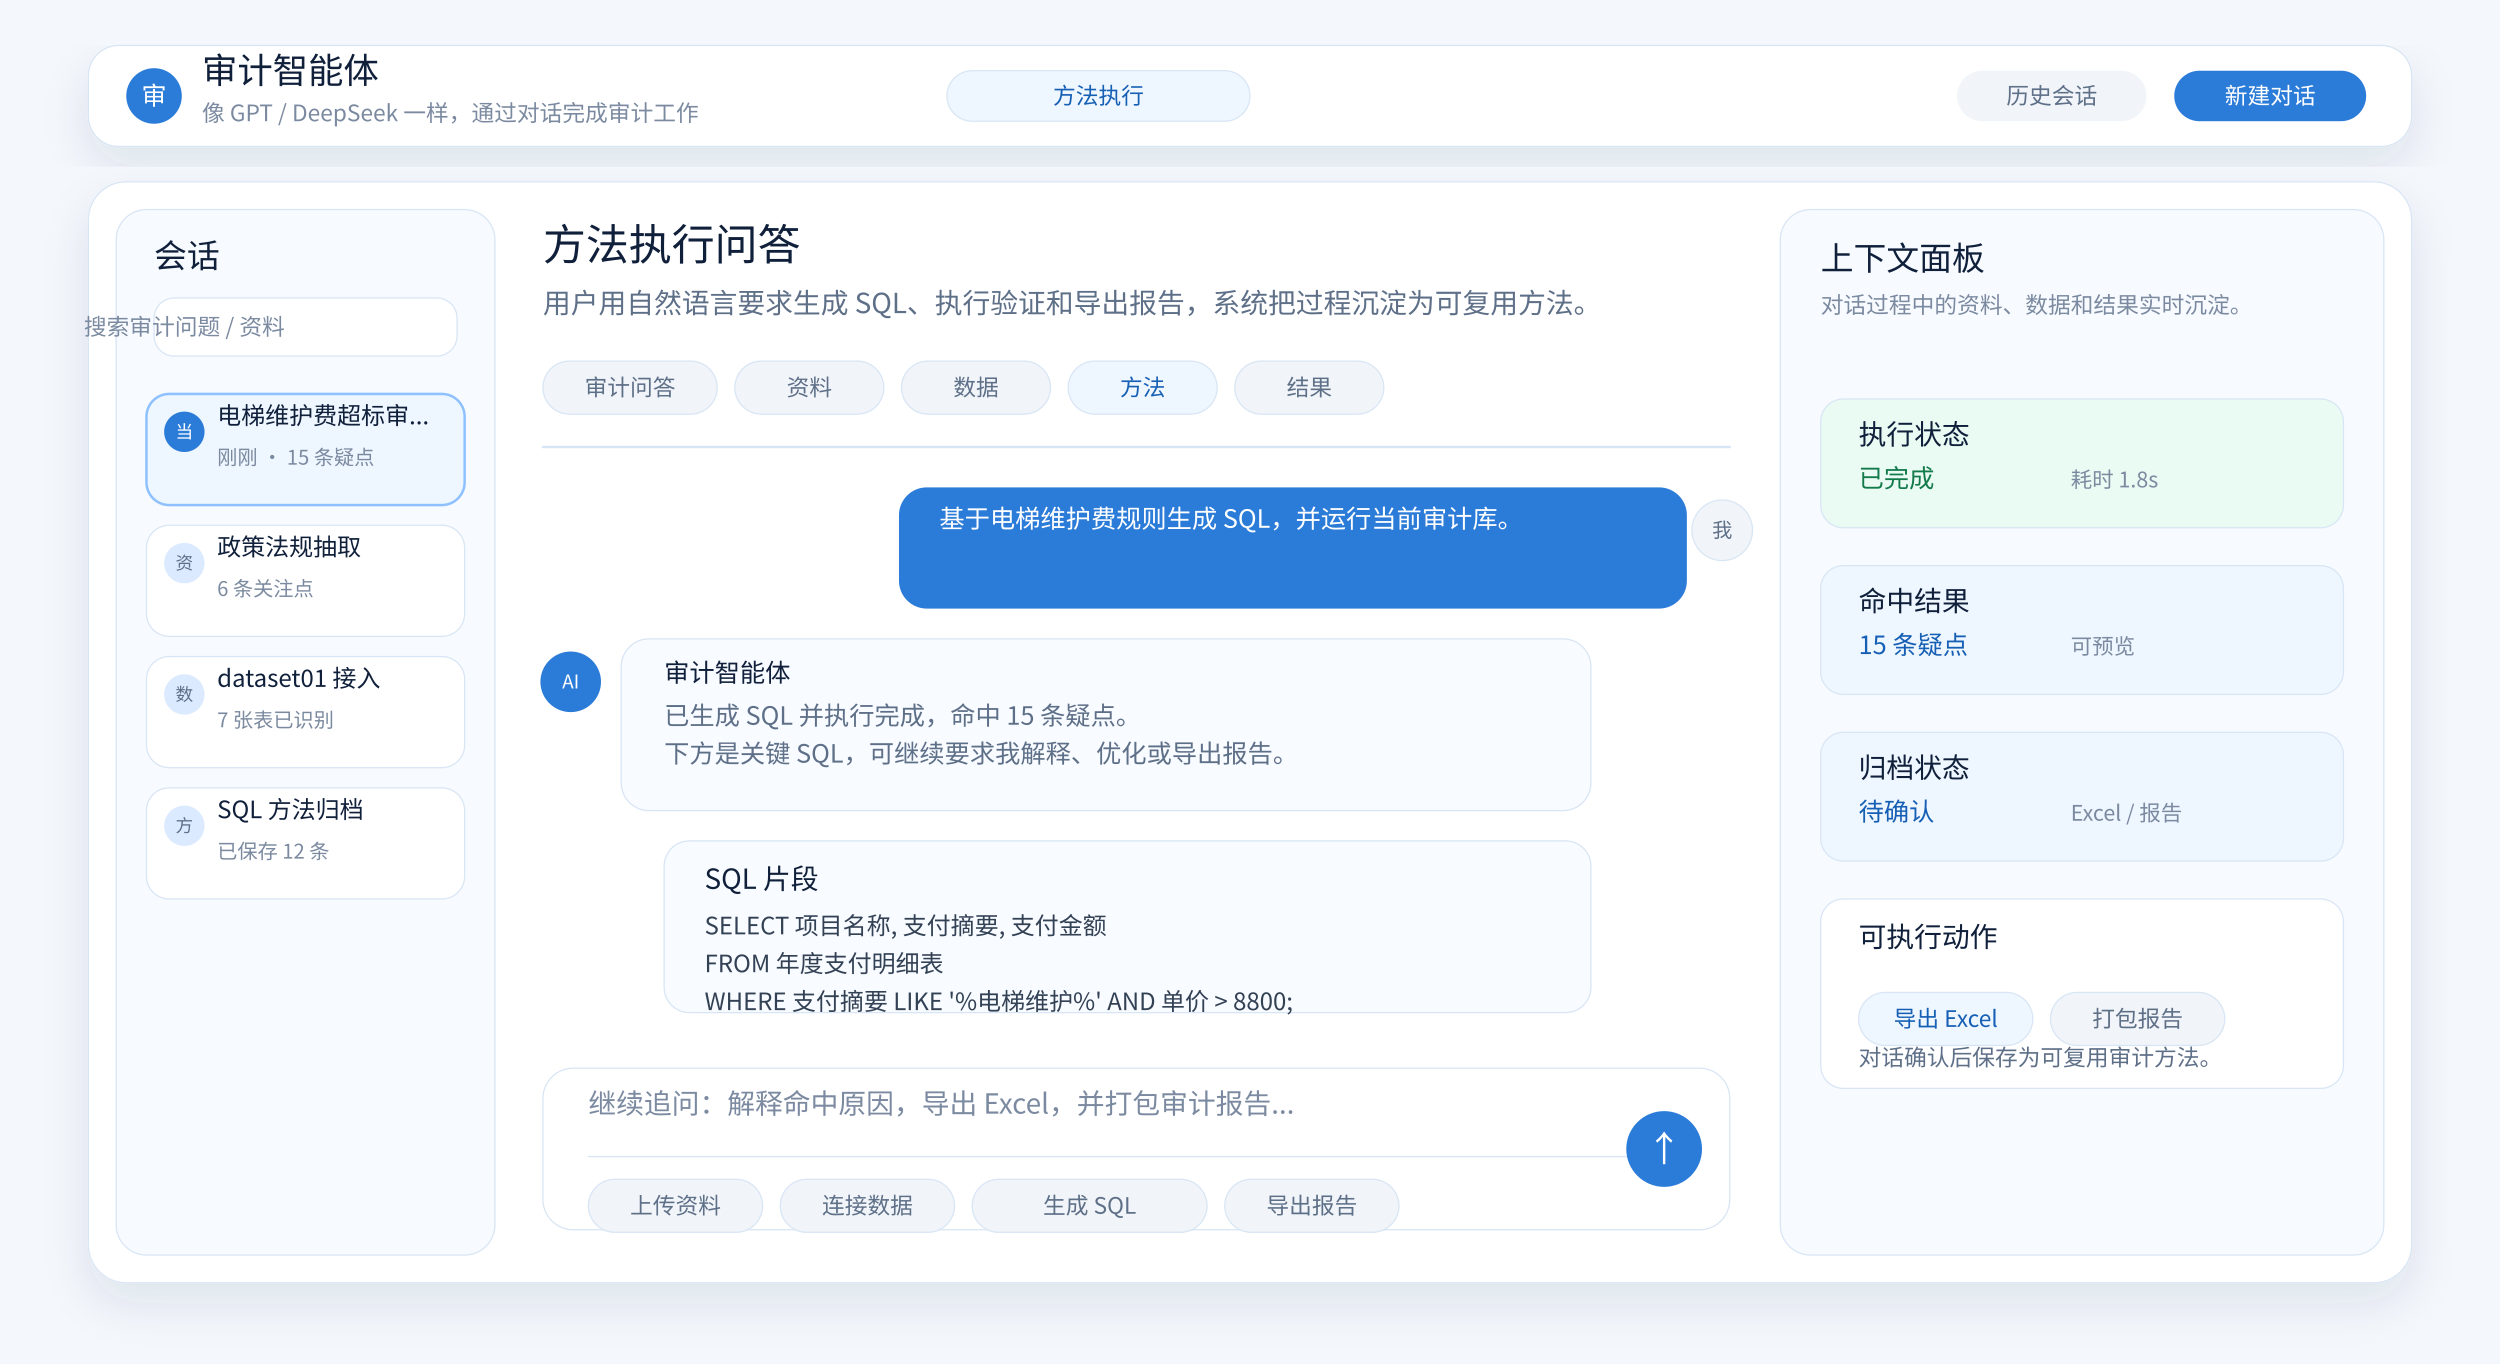
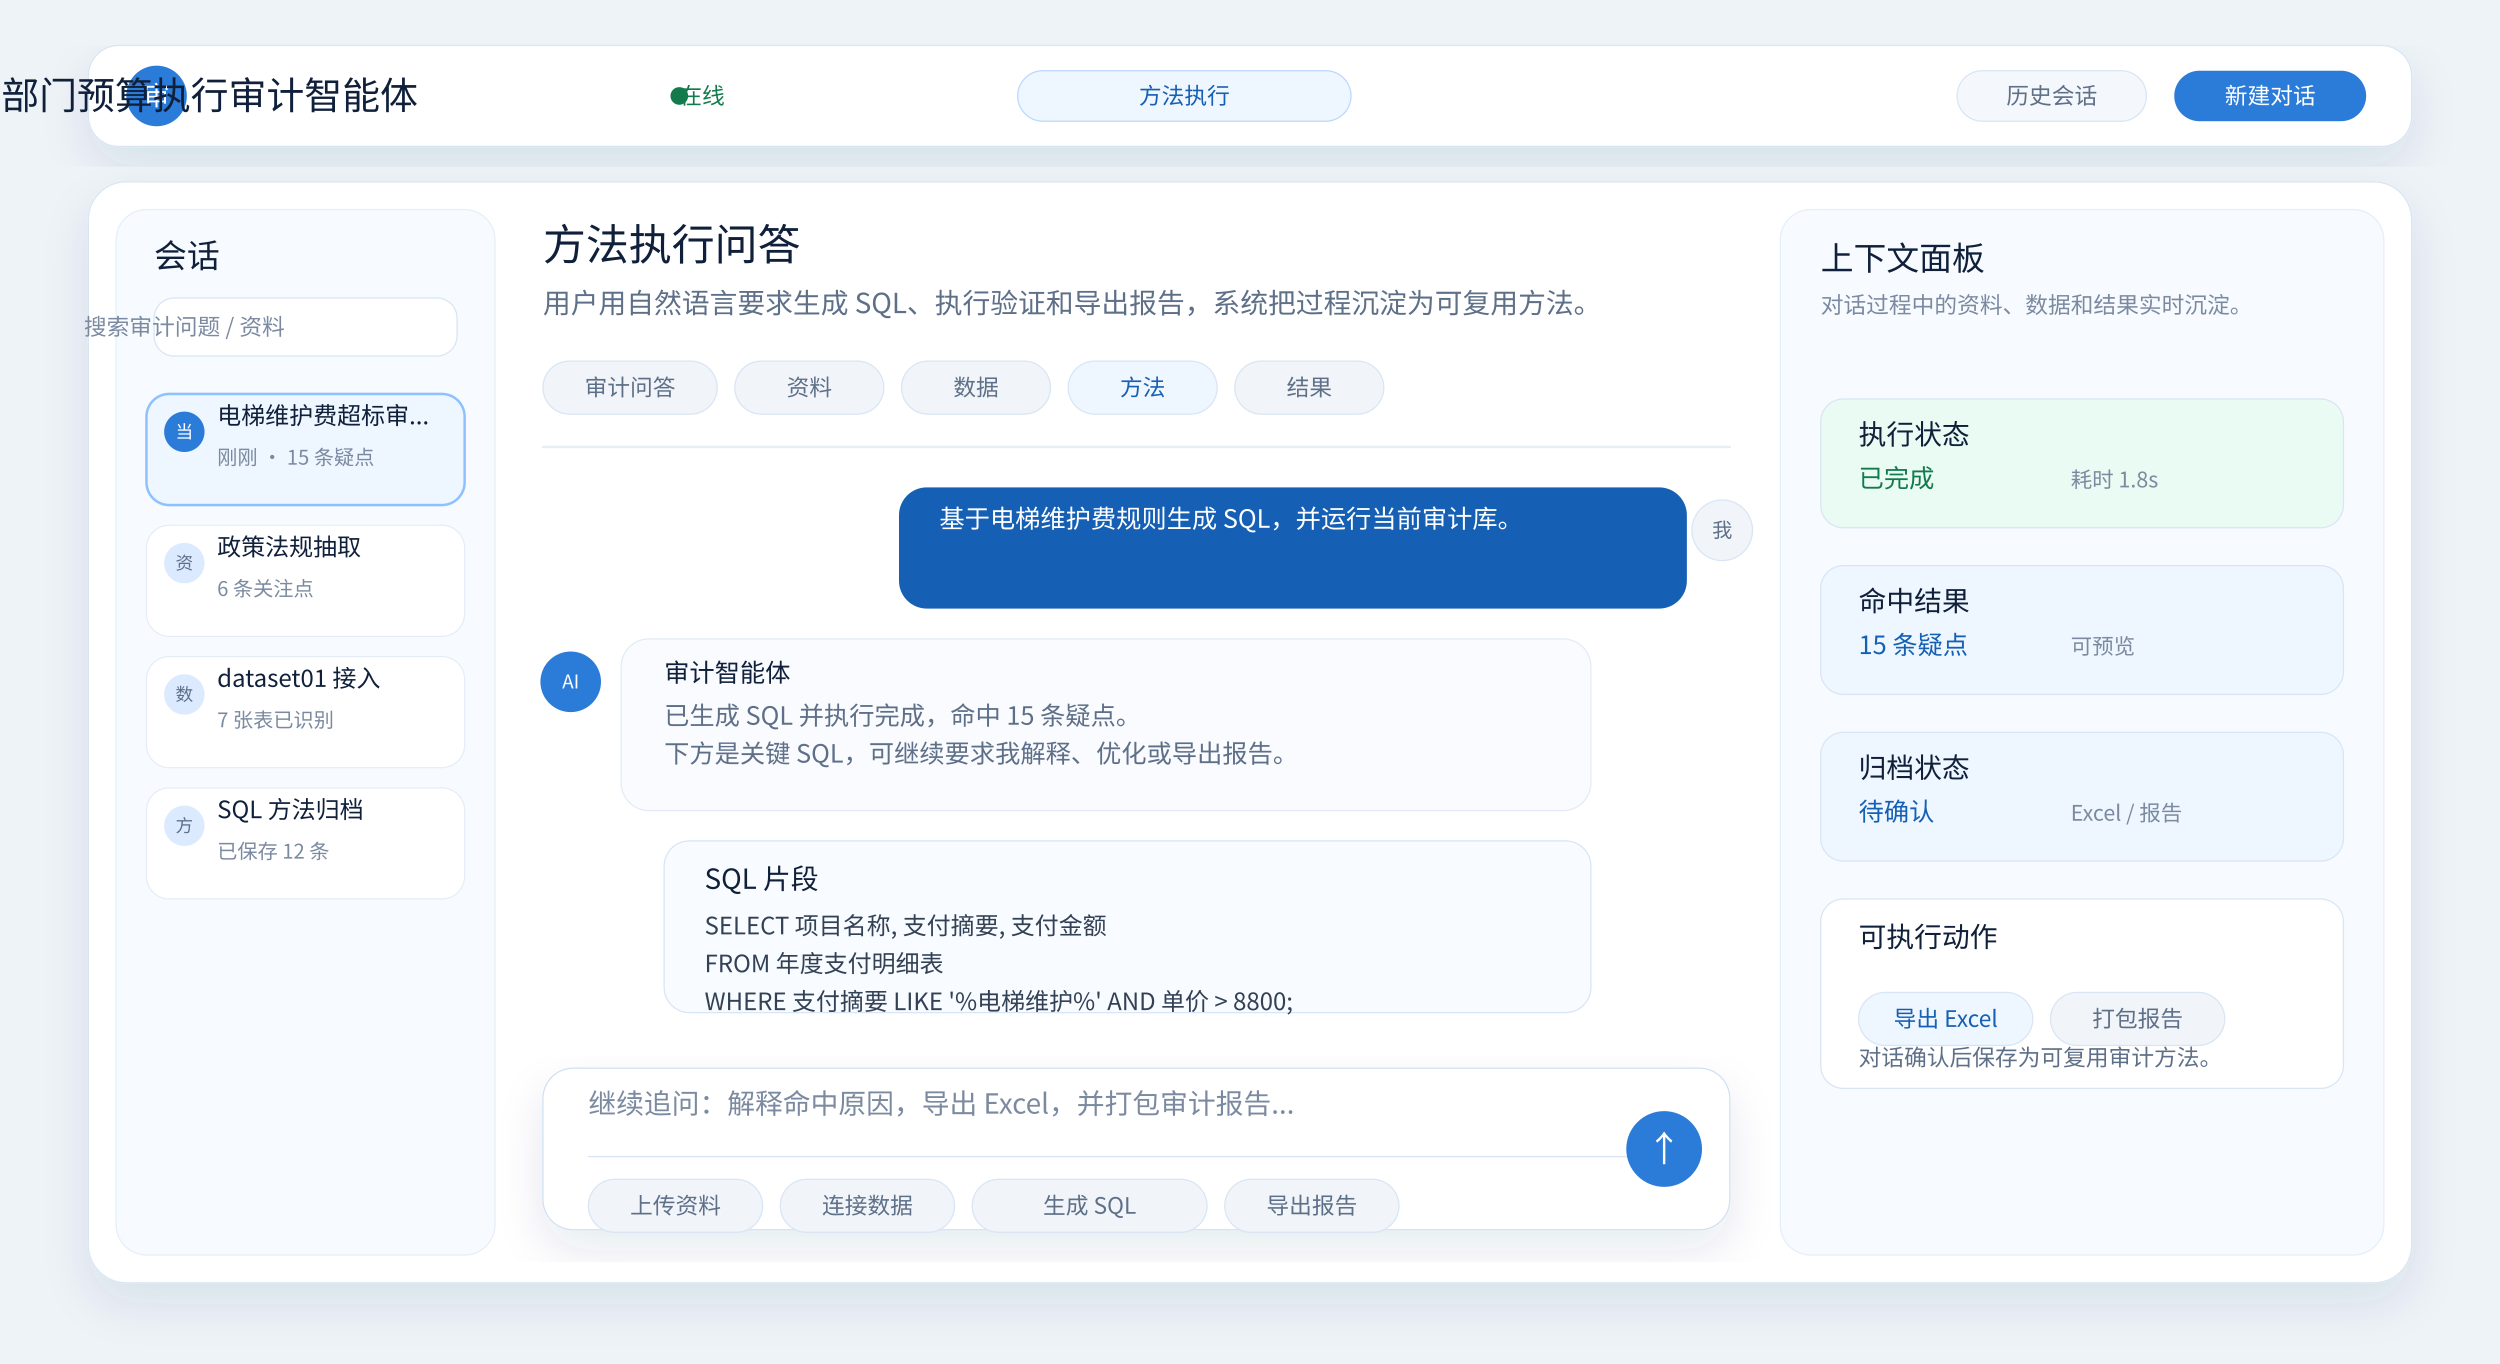
<svg xmlns="http://www.w3.org/2000/svg" width="1980" height="1080" viewBox="0 0 1980 1080" fill="none">
  <defs>
    <filter id="shadow" x="-20%" y="-20%" width="140%" height="140%">
      <feDropShadow dx="0" dy="16" stdDeviation="18" flood-color="#15345b" flood-opacity="0.10" />
    </filter>
  </defs>
-   <rect width="1980" height="1080" fill="#f4f7fb" />
+   <rect width="1980" height="1080" fill="#eef3f8" />
  <rect x="70" y="36" width="1840" height="80" rx="24" fill="#ffffff" stroke="#d8e5f4" stroke-width="1" filter="url(#shadow)" />
-   <circle cx="122" cy="76" r="22" fill="#2b7bd8" />
-   <text x="122" y="76" fill="#ffffff" font-size="20" font-family="WenQuanYi Micro Hei, Noto Sans CJK SC, Microsoft YaHei, Arial, sans-serif" text-anchor="middle" dominant-baseline="middle">审</text>
-   <text x="160" y="66" fill="#10203b" font-size="28" font-family="WenQuanYi Micro Hei, Noto Sans CJK SC, Microsoft YaHei, Arial, sans-serif" text-anchor="start" dominant-baseline="auto">审计智能体</text>
-   <text x="160" y="96" fill="#7b8aa0" font-size="18" font-family="WenQuanYi Micro Hei, Noto Sans CJK SC, Microsoft YaHei, Arial, sans-serif" text-anchor="start" dominant-baseline="auto">像 GPT / DeepSeek 一样，通过对话完成审计工作</text>
-   <rect x="750" y="56" width="240" height="40" rx="20" fill="#eef6ff" stroke="#d8e5f4" stroke-width="1" />
-   <text x="870" y="76" fill="#155fb4" font-size="18" font-family="WenQuanYi Micro Hei, Noto Sans CJK SC, Microsoft YaHei, Arial, sans-serif" text-anchor="middle" dominant-baseline="middle">方法执行</text>
-   <rect x="1550" y="56" width="150" height="40" rx="20" fill="#f1f5f9" />
+   <circle cx="124" cy="76" r="24" fill="#2b7bd8" />
+   <text x="124" y="76" fill="#ffffff" font-size="21" font-family="WenQuanYi Micro Hei, Noto Sans CJK SC, Microsoft YaHei, Arial, sans-serif" text-anchor="middle" dominant-baseline="middle">审</text>
+   <text x="166" y="76" fill="#10203b" font-size="30" font-family="WenQuanYi Micro Hei, Noto Sans CJK SC, Microsoft YaHei, Arial, sans-serif" text-anchor="middle" dominant-baseline="middle">部门预算执行审计智能体</text>
+   <circle cx="538" cy="76" r="7" fill="#137a4c" />
+   <text x="556" y="76" fill="#137a4c" font-size="18" font-family="WenQuanYi Micro Hei, Noto Sans CJK SC, Microsoft YaHei, Arial, sans-serif" text-anchor="middle" dominant-baseline="middle">在线</text>
+   <rect x="806" y="56" width="264" height="40" rx="20" fill="#eef6ff" stroke="#b9d8ff" stroke-width="1" />
+   <text x="938" y="76" fill="#155fb4" font-size="18" font-family="WenQuanYi Micro Hei, Noto Sans CJK SC, Microsoft YaHei, Arial, sans-serif" text-anchor="middle" dominant-baseline="middle">方法执行</text>
+   <rect x="1550" y="56" width="150" height="40" rx="20" fill="#f4f7fb" stroke="#d8e5f4" stroke-width="1" />
  <text x="1625" y="76" fill="#5e6f88" font-size="18" font-family="WenQuanYi Micro Hei, Noto Sans CJK SC, Microsoft YaHei, Arial, sans-serif" text-anchor="middle" dominant-baseline="middle">历史会话</text>
  <rect x="1722" y="56" width="152" height="40" rx="20" fill="#2b7bd8" />
  <text x="1798" y="76" fill="#ffffff" font-size="18" font-family="WenQuanYi Micro Hei, Noto Sans CJK SC, Microsoft YaHei, Arial, sans-serif" text-anchor="middle" dominant-baseline="middle">新建对话</text>
  <rect x="70" y="144" width="1840" height="872" rx="30" fill="#ffffff" stroke="#d8e5f4" stroke-width="1" filter="url(#shadow)" />
-   <rect x="92" y="166" width="300" height="828" rx="24" fill="#f7fbff" stroke="#d8e5f4" stroke-width="1" />
+   <rect x="92" y="166" width="300" height="828" rx="24" fill="#f7fbff" stroke="#e5eef8" stroke-width="1" />
  <text x="122" y="212" fill="#10203b" font-size="26" font-family="WenQuanYi Micro Hei, Noto Sans CJK SC, Microsoft YaHei, Arial, sans-serif" text-anchor="start" dominant-baseline="auto">会话</text>
  <rect x="122" y="236" width="240" height="46" rx="16" fill="#ffffff" stroke="#d8e5f4" stroke-width="1" />
  <text x="146" y="259" fill="#7b8aa0" font-size="18" font-family="WenQuanYi Micro Hei, Noto Sans CJK SC, Microsoft YaHei, Arial, sans-serif" text-anchor="middle" dominant-baseline="middle">搜索审计问题 / 资料</text>
  <rect x="116" y="312" width="252" height="88" rx="18" fill="#eef6ff" stroke="#8fc1ff" stroke-width="2" />
  <circle cx="146" cy="342" r="16" fill="#2b7bd8" />
  <text x="146" y="342" fill="#ffffff" font-size="14" font-family="WenQuanYi Micro Hei, Noto Sans CJK SC, Microsoft YaHei, Arial, sans-serif" text-anchor="middle" dominant-baseline="middle">当</text>
  <text x="172" y="336" fill="#10203b" font-size="19" font-family="WenQuanYi Micro Hei, Noto Sans CJK SC, Microsoft YaHei, Arial, sans-serif" text-anchor="start" dominant-baseline="auto">电梯维护费超标审...</text>
  <text x="172" y="368" fill="#7b8aa0" font-size="16" font-family="WenQuanYi Micro Hei, Noto Sans CJK SC, Microsoft YaHei, Arial, sans-serif" text-anchor="start" dominant-baseline="auto">刚刚 · 15 条疑点</text>
-   <rect x="116" y="416" width="252" height="88" rx="18" fill="#ffffff" stroke="#d8e5f4" stroke-width="1" />
+   <rect x="116" y="416" width="252" height="88" rx="18" fill="#ffffff" stroke="#e4edf7" stroke-width="1" />
  <circle cx="146" cy="446" r="16" fill="#dbeafe" />
  <text x="146" y="446" fill="#5e6f88" font-size="14" font-family="WenQuanYi Micro Hei, Noto Sans CJK SC, Microsoft YaHei, Arial, sans-serif" text-anchor="middle" dominant-baseline="middle">资</text>
  <text x="172" y="440" fill="#10203b" font-size="19" font-family="WenQuanYi Micro Hei, Noto Sans CJK SC, Microsoft YaHei, Arial, sans-serif" text-anchor="start" dominant-baseline="auto">政策法规抽取</text>
  <text x="172" y="472" fill="#7b8aa0" font-size="16" font-family="WenQuanYi Micro Hei, Noto Sans CJK SC, Microsoft YaHei, Arial, sans-serif" text-anchor="start" dominant-baseline="auto">6 条关注点</text>
-   <rect x="116" y="520" width="252" height="88" rx="18" fill="#ffffff" stroke="#d8e5f4" stroke-width="1" />
+   <rect x="116" y="520" width="252" height="88" rx="18" fill="#ffffff" stroke="#e4edf7" stroke-width="1" />
  <circle cx="146" cy="550" r="16" fill="#dbeafe" />
  <text x="146" y="550" fill="#5e6f88" font-size="14" font-family="WenQuanYi Micro Hei, Noto Sans CJK SC, Microsoft YaHei, Arial, sans-serif" text-anchor="middle" dominant-baseline="middle">数</text>
  <text x="172" y="544" fill="#10203b" font-size="19" font-family="WenQuanYi Micro Hei, Noto Sans CJK SC, Microsoft YaHei, Arial, sans-serif" text-anchor="start" dominant-baseline="auto">dataset01 接入</text>
  <text x="172" y="576" fill="#7b8aa0" font-size="16" font-family="WenQuanYi Micro Hei, Noto Sans CJK SC, Microsoft YaHei, Arial, sans-serif" text-anchor="start" dominant-baseline="auto">7 张表已识别</text>
-   <rect x="116" y="624" width="252" height="88" rx="18" fill="#ffffff" stroke="#d8e5f4" stroke-width="1" />
+   <rect x="116" y="624" width="252" height="88" rx="18" fill="#ffffff" stroke="#e4edf7" stroke-width="1" />
  <circle cx="146" cy="654" r="16" fill="#dbeafe" />
  <text x="146" y="654" fill="#5e6f88" font-size="14" font-family="WenQuanYi Micro Hei, Noto Sans CJK SC, Microsoft YaHei, Arial, sans-serif" text-anchor="middle" dominant-baseline="middle">方</text>
  <text x="172" y="648" fill="#10203b" font-size="19" font-family="WenQuanYi Micro Hei, Noto Sans CJK SC, Microsoft YaHei, Arial, sans-serif" text-anchor="start" dominant-baseline="auto">SQL 方法归档</text>
  <text x="172" y="680" fill="#7b8aa0" font-size="16" font-family="WenQuanYi Micro Hei, Noto Sans CJK SC, Microsoft YaHei, Arial, sans-serif" text-anchor="start" dominant-baseline="auto">已保存 12 条</text>
  <text x="430" y="206" fill="#10203b" font-size="34" font-family="WenQuanYi Micro Hei, Noto Sans CJK SC, Microsoft YaHei, Arial, sans-serif" text-anchor="start" dominant-baseline="auto">方法执行问答</text>
  <text x="430" y="248" fill="#5e6f88" font-size="22" font-family="WenQuanYi Micro Hei, Noto Sans CJK SC, Microsoft YaHei, Arial, sans-serif" text-anchor="start" dominant-baseline="auto">用户用自然语言要求生成 SQL、执行验证和导出报告，系统把过程沉淀为可复用方法。</text>
  <rect x="430" y="286" width="138" height="42" rx="21" fill="#f1f5f9" stroke="#d8e5f4" stroke-width="1" />
  <text x="499" y="307" fill="#5e6f88" font-size="18" font-family="WenQuanYi Micro Hei, Noto Sans CJK SC, Microsoft YaHei, Arial, sans-serif" text-anchor="middle" dominant-baseline="middle">审计问答</text>
  <rect x="582" y="286" width="118" height="42" rx="21" fill="#f1f5f9" stroke="#d8e5f4" stroke-width="1" />
  <text x="641" y="307" fill="#5e6f88" font-size="18" font-family="WenQuanYi Micro Hei, Noto Sans CJK SC, Microsoft YaHei, Arial, sans-serif" text-anchor="middle" dominant-baseline="middle">资料</text>
  <rect x="714" y="286" width="118" height="42" rx="21" fill="#f1f5f9" stroke="#d8e5f4" stroke-width="1" />
  <text x="773" y="307" fill="#5e6f88" font-size="18" font-family="WenQuanYi Micro Hei, Noto Sans CJK SC, Microsoft YaHei, Arial, sans-serif" text-anchor="middle" dominant-baseline="middle">数据</text>
  <rect x="846" y="286" width="118" height="42" rx="21" fill="#eef6ff" stroke="#d8e5f4" stroke-width="1" />
  <text x="905" y="307" fill="#155fb4" font-size="18" font-family="WenQuanYi Micro Hei, Noto Sans CJK SC, Microsoft YaHei, Arial, sans-serif" text-anchor="middle" dominant-baseline="middle">方法</text>
  <rect x="978" y="286" width="118" height="42" rx="21" fill="#f1f5f9" stroke="#d8e5f4" stroke-width="1" />
  <text x="1037" y="307" fill="#5e6f88" font-size="18" font-family="WenQuanYi Micro Hei, Noto Sans CJK SC, Microsoft YaHei, Arial, sans-serif" text-anchor="middle" dominant-baseline="middle">结果</text>
-   <line x1="430" y1="354" x2="1370" y2="354" stroke="#d8e5f4" stroke-width="2" stroke-linecap="round" />
-   <rect x="1410" y="166" width="478" height="828" rx="24" fill="#f7fbff" stroke="#d8e5f4" stroke-width="1" />
+   <line x1="430" y1="354" x2="1370" y2="354" stroke="#e5edf7" stroke-width="2" stroke-linecap="round" />
+   <rect x="1410" y="166" width="478" height="828" rx="24" fill="#f7fbff" stroke="#e5eef8" stroke-width="1" />
  <text x="1442" y="214" fill="#10203b" font-size="26" font-family="WenQuanYi Micro Hei, Noto Sans CJK SC, Microsoft YaHei, Arial, sans-serif" text-anchor="start" dominant-baseline="auto">上下文面板</text>
  <text x="1442" y="248" fill="#7b8aa0" font-size="18" font-family="WenQuanYi Micro Hei, Noto Sans CJK SC, Microsoft YaHei, Arial, sans-serif" text-anchor="start" dominant-baseline="auto">对话过程中的资料、数据和结果实时沉淀。</text>
-   <rect x="712" y="386" width="624" height="96" rx="22" fill="#2b7bd8" />
+   <rect x="712" y="386" width="624" height="96" rx="22" fill="#155fb4" />
  <text x="744" y="418" fill="#ffffff" font-size="20" font-family="WenQuanYi Micro Hei, Noto Sans CJK SC, Microsoft YaHei, Arial, sans-serif" text-anchor="start" dominant-baseline="auto">基于电梯维护费规则生成 SQL，并运行当前审计库。</text>
  <circle cx="1364" cy="420" r="24" fill="#f1f5f9" stroke="#d8e5f4" stroke-width="1" />
  <text x="1364" y="420" fill="#5e6f88" font-size="16" font-family="WenQuanYi Micro Hei, Noto Sans CJK SC, Microsoft YaHei, Arial, sans-serif" text-anchor="middle" dominant-baseline="middle">我</text>
  <circle cx="452" cy="540" r="24" fill="#2b7bd8" />
  <text x="452" y="540" fill="#ffffff" font-size="15" font-family="WenQuanYi Micro Hei, Noto Sans CJK SC, Microsoft YaHei, Arial, sans-serif" text-anchor="middle" dominant-baseline="middle">AI</text>
-   <rect x="492" y="506" width="768" height="136" rx="22" fill="#f8fbff" stroke="#d8e5f4" stroke-width="1" />
+   <rect x="492" y="506" width="768" height="136" rx="22" fill="#f9fbfe" stroke="#e2ebf5" stroke-width="1" />
  <text x="526" y="540" fill="#10203b" font-size="20" font-family="WenQuanYi Micro Hei, Noto Sans CJK SC, Microsoft YaHei, Arial, sans-serif" text-anchor="start" dominant-baseline="auto">审计智能体</text>
  <text x="526" y="574" fill="#5e6f88" font-size="20" font-family="WenQuanYi Micro Hei, Noto Sans CJK SC, Microsoft YaHei, Arial, sans-serif" text-anchor="start" dominant-baseline="auto">已生成 SQL 并执行完成，命中 15 条疑点。</text>
  <text x="526" y="604" fill="#5e6f88" font-size="20" font-family="WenQuanYi Micro Hei, Noto Sans CJK SC, Microsoft YaHei, Arial, sans-serif" text-anchor="start" dominant-baseline="auto">下方是关键 SQL，可继续要求我解释、优化或导出报告。</text>
  <rect x="526" y="666" width="734" height="136" rx="20" fill="#f8fbff" stroke="#d8e5f4" stroke-width="1" />
  <text x="558" y="704" fill="#10203b" font-size="22" font-family="WenQuanYi Micro Hei, Noto Sans CJK SC, Microsoft YaHei, Arial, sans-serif" text-anchor="start" dominant-baseline="auto">SQL 片段</text>
  <text x="558" y="740" fill="#334155" font-size="19" font-family="WenQuanYi Micro Hei, Noto Sans CJK SC, Microsoft YaHei, Arial, sans-serif" text-anchor="start" dominant-baseline="auto">SELECT 项目名称, 支付摘要, 支付金额</text>
  <text x="558" y="770" fill="#334155" font-size="19" font-family="WenQuanYi Micro Hei, Noto Sans CJK SC, Microsoft YaHei, Arial, sans-serif" text-anchor="start" dominant-baseline="auto">FROM 年度支付明细表</text>
  <text x="558" y="800" fill="#334155" font-size="19" font-family="WenQuanYi Micro Hei, Noto Sans CJK SC, Microsoft YaHei, Arial, sans-serif" text-anchor="start" dominant-baseline="auto">WHERE 支付摘要 LIKE '%电梯维护%' AND 单价 &gt; 8800;</text>
-   <rect x="430" y="846" width="940" height="128" rx="24" fill="#ffffff" stroke="#d8e5f4" stroke-width="1" />
+   <rect x="430" y="846" width="940" height="128" rx="24" fill="#ffffff" stroke="#cfe0f2" stroke-width="1" filter="url(#shadow)" />
  <text x="466" y="882" fill="#7b8aa0" font-size="22" font-family="WenQuanYi Micro Hei, Noto Sans CJK SC, Microsoft YaHei, Arial, sans-serif" text-anchor="start" dominant-baseline="auto">继续追问：解释命中原因，导出 Excel，并打包审计报告...</text>
  <line x1="466" y1="916" x2="1334" y2="916" stroke="#d8e5f4" stroke-width="1" stroke-linecap="round" />
  <rect x="466" y="934" width="138" height="42" rx="21" fill="#f1f5f9" stroke="#d8e5f4" stroke-width="1" />
  <text x="535" y="955" fill="#5e6f88" font-size="18" font-family="WenQuanYi Micro Hei, Noto Sans CJK SC, Microsoft YaHei, Arial, sans-serif" text-anchor="middle" dominant-baseline="middle">上传资料</text>
  <rect x="618" y="934" width="138" height="42" rx="21" fill="#f1f5f9" stroke="#d8e5f4" stroke-width="1" />
  <text x="687" y="955" fill="#5e6f88" font-size="18" font-family="WenQuanYi Micro Hei, Noto Sans CJK SC, Microsoft YaHei, Arial, sans-serif" text-anchor="middle" dominant-baseline="middle">连接数据</text>
  <rect x="770" y="934" width="186" height="42" rx="21" fill="#f1f5f9" stroke="#d8e5f4" stroke-width="1" />
  <text x="863" y="955" fill="#5e6f88" font-size="18" font-family="WenQuanYi Micro Hei, Noto Sans CJK SC, Microsoft YaHei, Arial, sans-serif" text-anchor="middle" dominant-baseline="middle">生成 SQL</text>
  <rect x="970" y="934" width="138" height="42" rx="21" fill="#f1f5f9" stroke="#d8e5f4" stroke-width="1" />
  <text x="1039" y="955" fill="#5e6f88" font-size="18" font-family="WenQuanYi Micro Hei, Noto Sans CJK SC, Microsoft YaHei, Arial, sans-serif" text-anchor="middle" dominant-baseline="middle">导出报告</text>
  <circle cx="1318" cy="910" r="30" fill="#2b7bd8" />
  <text x="1318" y="910" fill="#ffffff" font-size="28" font-family="WenQuanYi Micro Hei, Noto Sans CJK SC, Microsoft YaHei, Arial, sans-serif" text-anchor="middle" dominant-baseline="middle">↑</text>
  <rect x="1442" y="316" width="414" height="102" rx="18" fill="#e9fbf2" stroke="#d8e5f4" stroke-width="1" />
  <text x="1472" y="352" fill="#10203b" font-size="22" font-family="WenQuanYi Micro Hei, Noto Sans CJK SC, Microsoft YaHei, Arial, sans-serif" text-anchor="start" dominant-baseline="auto">执行状态</text>
  <text x="1472" y="386" fill="#137a4c" font-size="20" font-family="WenQuanYi Micro Hei, Noto Sans CJK SC, Microsoft YaHei, Arial, sans-serif" text-anchor="start" dominant-baseline="auto">已完成</text>
  <text x="1640" y="386" fill="#7b8aa0" font-size="17" font-family="WenQuanYi Micro Hei, Noto Sans CJK SC, Microsoft YaHei, Arial, sans-serif" text-anchor="start" dominant-baseline="auto">耗时 1.8s</text>
  <rect x="1442" y="448" width="414" height="102" rx="18" fill="#eef6ff" stroke="#d8e5f4" stroke-width="1" />
  <text x="1472" y="484" fill="#10203b" font-size="22" font-family="WenQuanYi Micro Hei, Noto Sans CJK SC, Microsoft YaHei, Arial, sans-serif" text-anchor="start" dominant-baseline="auto">命中结果</text>
  <text x="1472" y="518" fill="#155fb4" font-size="20" font-family="WenQuanYi Micro Hei, Noto Sans CJK SC, Microsoft YaHei, Arial, sans-serif" text-anchor="start" dominant-baseline="auto">15 条疑点</text>
  <text x="1640" y="518" fill="#7b8aa0" font-size="17" font-family="WenQuanYi Micro Hei, Noto Sans CJK SC, Microsoft YaHei, Arial, sans-serif" text-anchor="start" dominant-baseline="auto">可预览</text>
  <rect x="1442" y="580" width="414" height="102" rx="18" fill="#eef6ff" stroke="#d8e5f4" stroke-width="1" />
  <text x="1472" y="616" fill="#10203b" font-size="22" font-family="WenQuanYi Micro Hei, Noto Sans CJK SC, Microsoft YaHei, Arial, sans-serif" text-anchor="start" dominant-baseline="auto">归档状态</text>
  <text x="1472" y="650" fill="#155fb4" font-size="20" font-family="WenQuanYi Micro Hei, Noto Sans CJK SC, Microsoft YaHei, Arial, sans-serif" text-anchor="start" dominant-baseline="auto">待确认</text>
  <text x="1640" y="650" fill="#7b8aa0" font-size="17" font-family="WenQuanYi Micro Hei, Noto Sans CJK SC, Microsoft YaHei, Arial, sans-serif" text-anchor="start" dominant-baseline="auto">Excel / 报告</text>
  <rect x="1442" y="712" width="414" height="150" rx="18" fill="#ffffff" stroke="#d8e5f4" stroke-width="1" />
  <text x="1472" y="750" fill="#10203b" font-size="22" font-family="WenQuanYi Micro Hei, Noto Sans CJK SC, Microsoft YaHei, Arial, sans-serif" text-anchor="start" dominant-baseline="auto">可执行动作</text>
  <rect x="1472" y="786" width="138" height="42" rx="21" fill="#eef6ff" stroke="#d8e5f4" stroke-width="1" />
  <text x="1541" y="807" fill="#155fb4" font-size="18" font-family="WenQuanYi Micro Hei, Noto Sans CJK SC, Microsoft YaHei, Arial, sans-serif" text-anchor="middle" dominant-baseline="middle">导出 Excel</text>
  <rect x="1624" y="786" width="138" height="42" rx="21" fill="#f1f5f9" stroke="#d8e5f4" stroke-width="1" />
  <text x="1693" y="807" fill="#5e6f88" font-size="18" font-family="WenQuanYi Micro Hei, Noto Sans CJK SC, Microsoft YaHei, Arial, sans-serif" text-anchor="middle" dominant-baseline="middle">打包报告</text>
  <text x="1472" y="844" fill="#5e6f88" font-size="18" font-family="WenQuanYi Micro Hei, Noto Sans CJK SC, Microsoft YaHei, Arial, sans-serif" text-anchor="start" dominant-baseline="auto">对话确认后保存为可复用审计方法。</text>
</svg>
